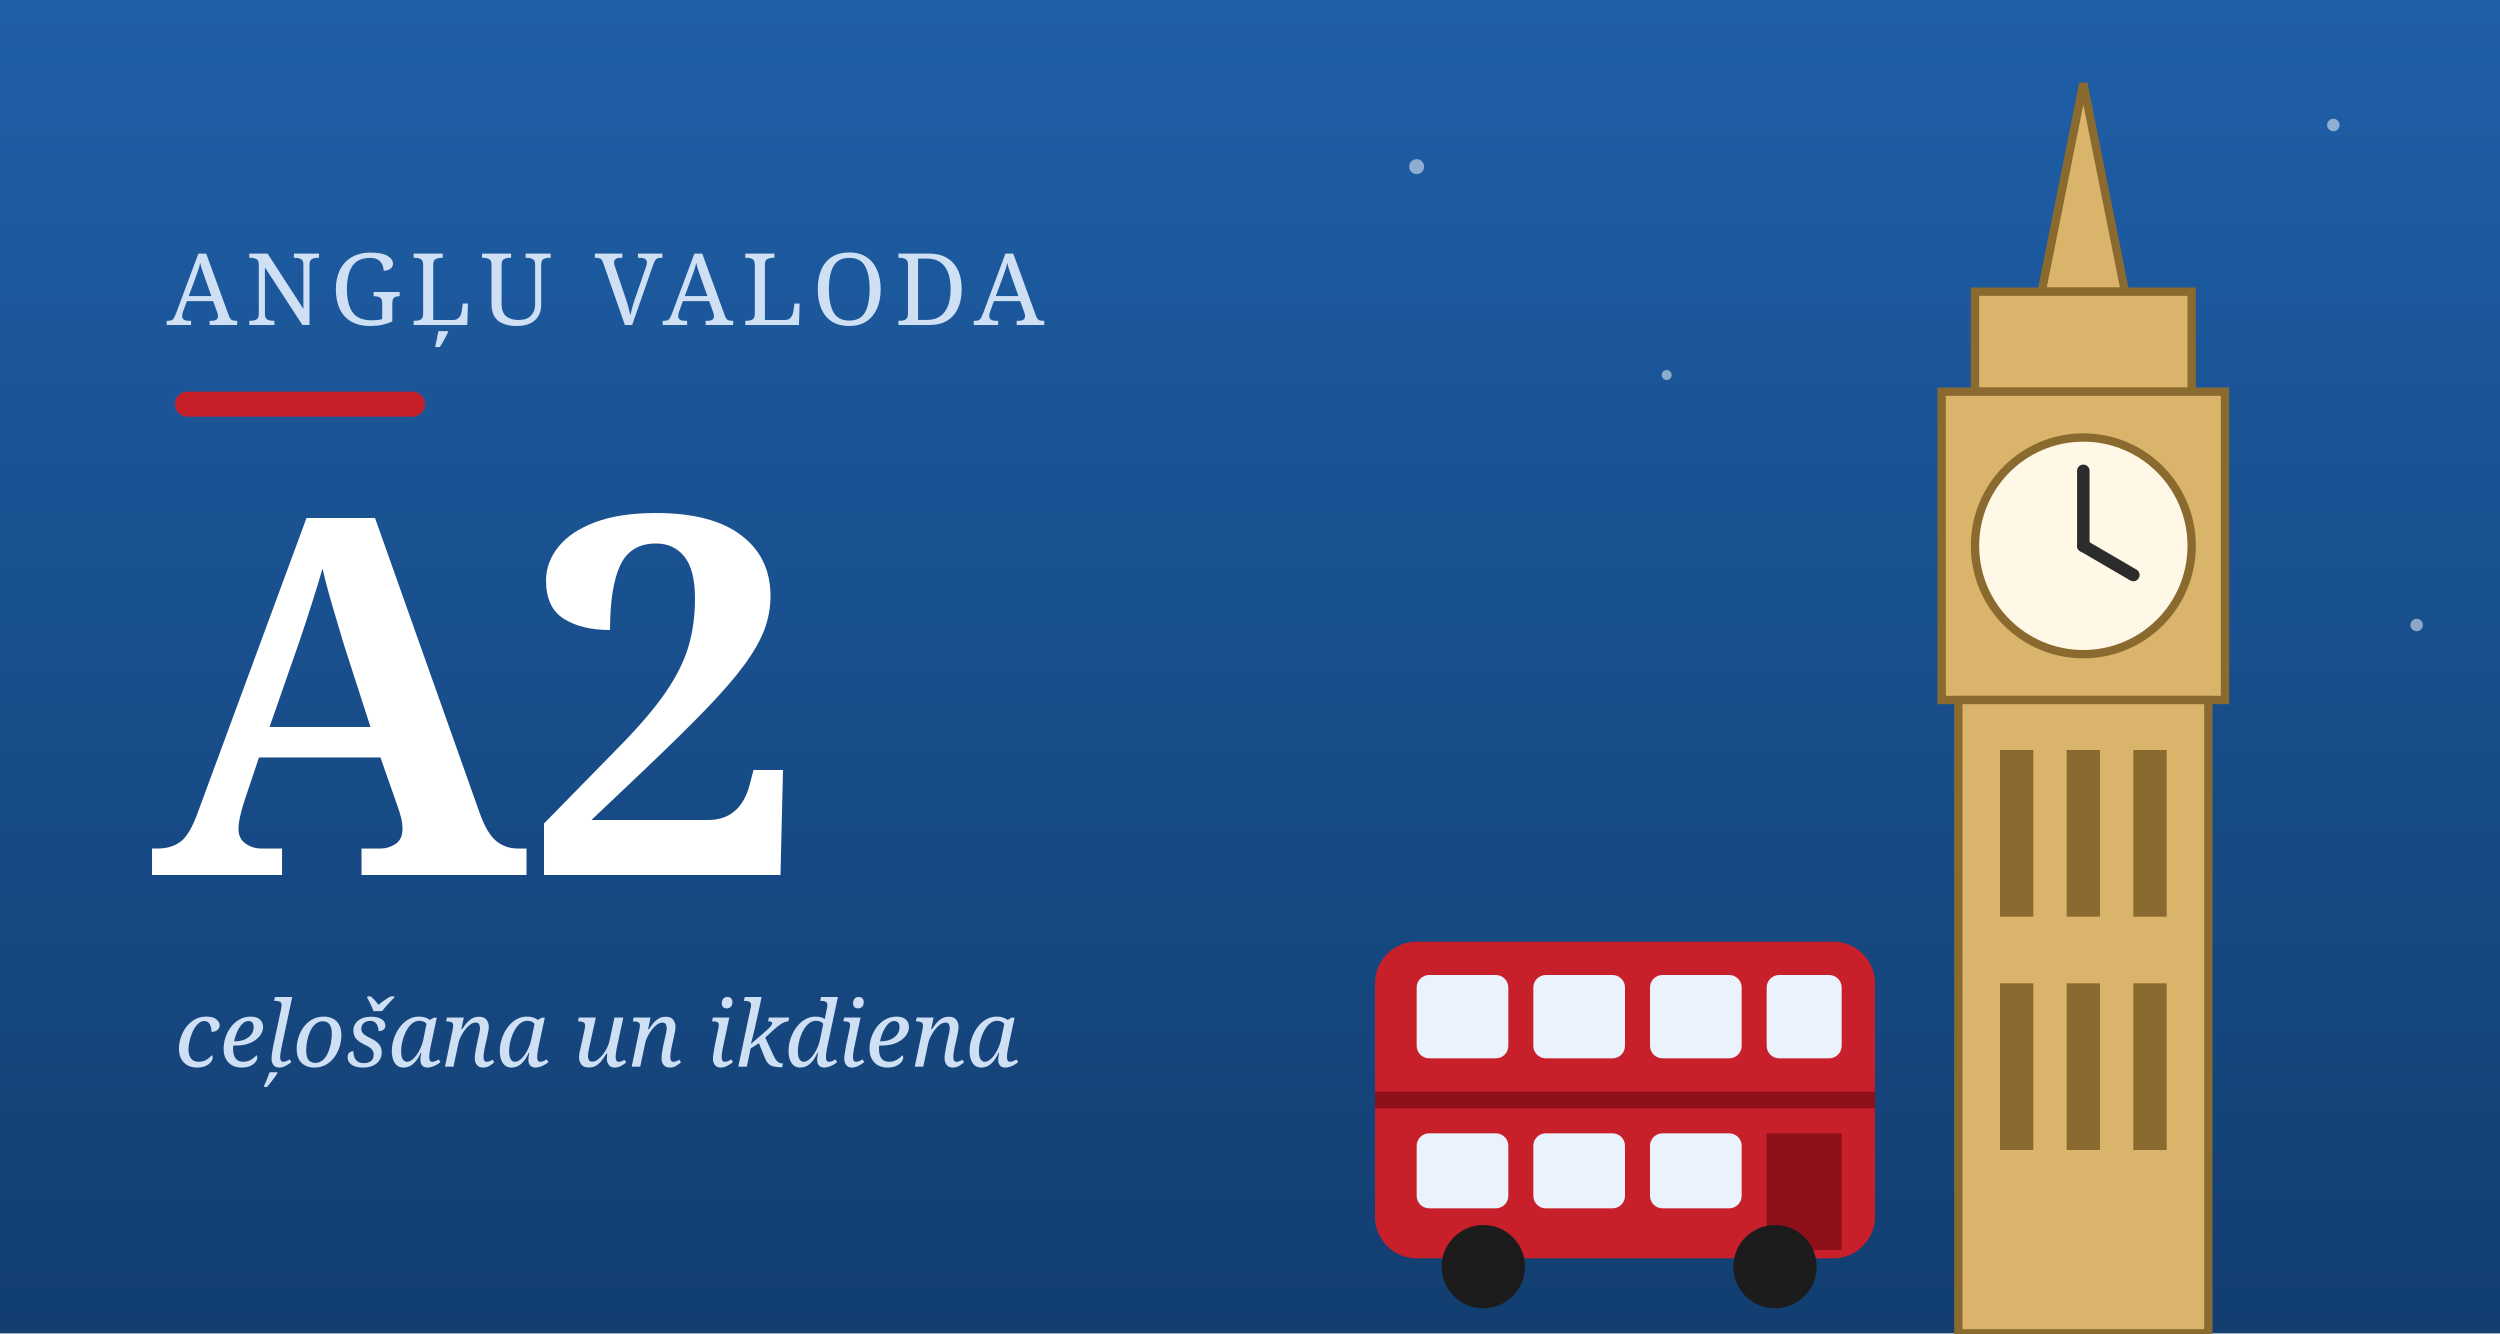
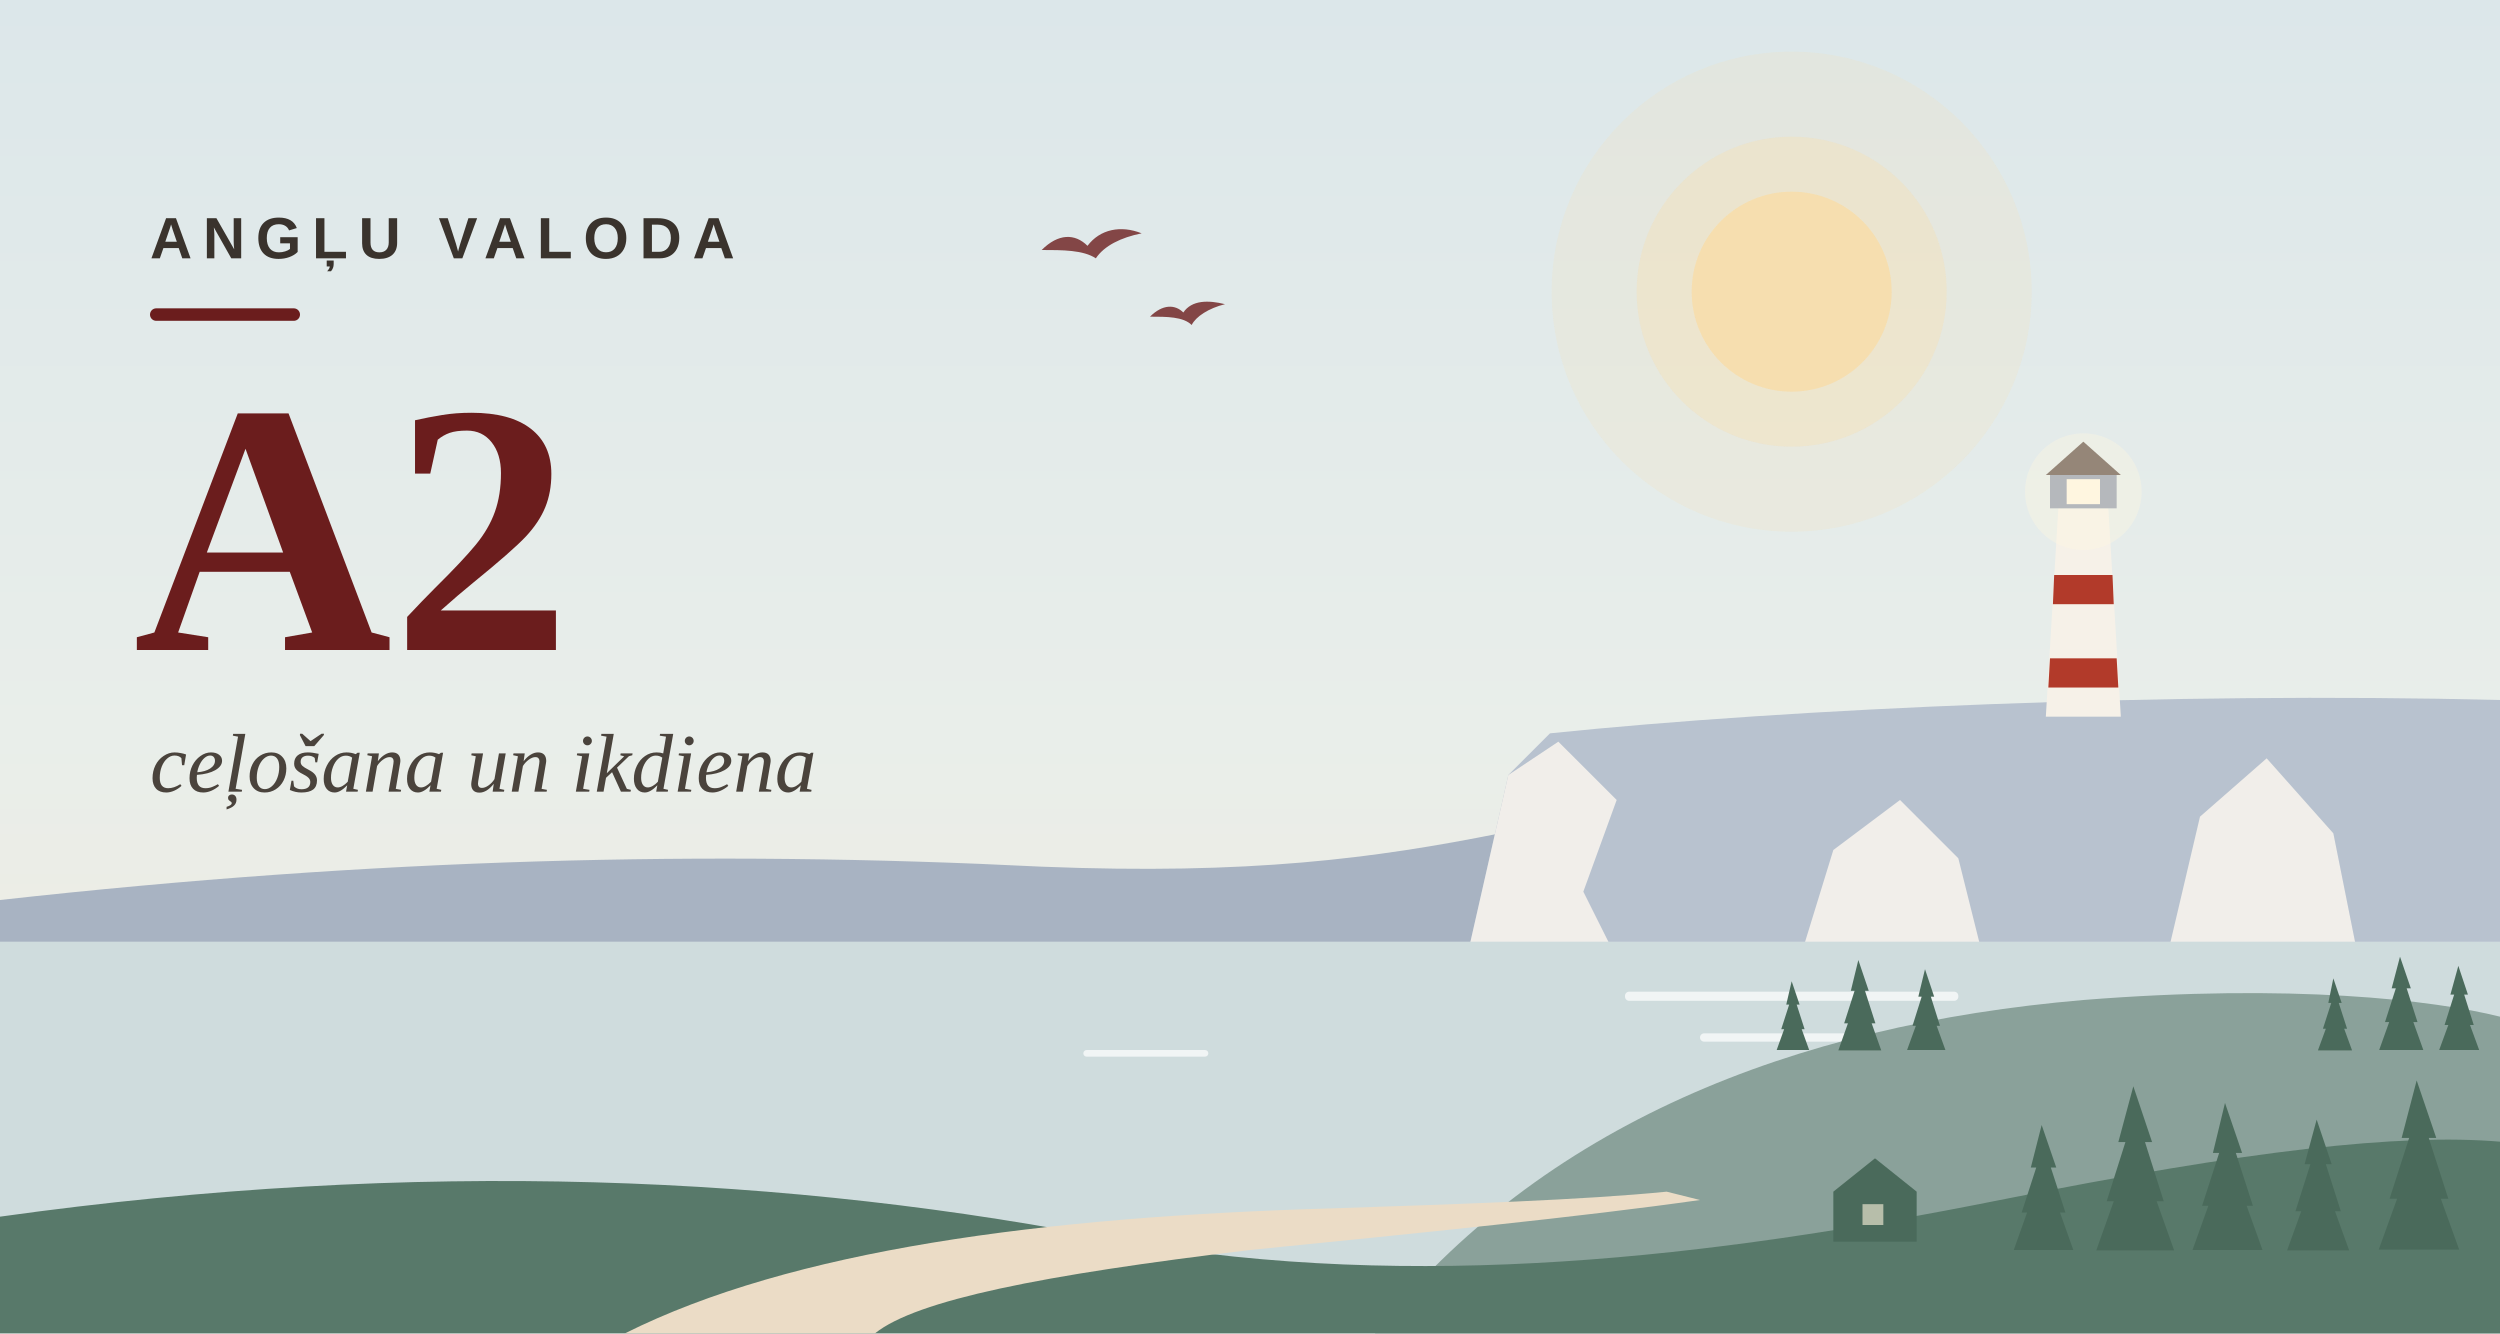
<svg xmlns="http://www.w3.org/2000/svg" viewBox="0 0 600 320" role="img" aria-label="Angļu valoda A2">
  <defs>
-     <linearGradient id="bg" x1="0" y1="0" x2="0" y2="1">
-       <stop offset="0" stop-color="#1F5FA8" />
-       <stop offset="1" stop-color="#123E70" />
+     <linearGradient id="d" x1="0" y1="0" x2="0" y2="1">
+       <stop offset="0" stop-color="#DCE7EA" />
+       <stop offset=".55" stop-color="#E9EEEA" />
+       <stop offset="1" stop-color="#F3EADB" />
    </linearGradient>
  </defs>
-   <rect width="600" height="320" fill="url(#bg)" />
-   <g fill="#FFFFFF" opacity=".5">
-     <circle cx="340" cy="40" r="1.8" />
-     <circle cx="560" cy="30" r="1.5" />
-     <circle cx="400" cy="90" r="1.2" />
-     <circle cx="580" cy="150" r="1.5" />
+   <rect width="600" height="320" fill="url(#d)" />
+   <g opacity="0.9">
+     <circle cx="430" cy="70" r="57.6" fill="#F8DDA8" opacity=".2" />
+     <circle cx="430" cy="70" r="37.2" fill="#F8DDA8" opacity=".35" />
+     <circle cx="430" cy="70" r="24" fill="#F8DDA8" />
  </g>
-   <g transform="translate(500 0)" fill="#D9B46A" stroke="#8A6A2E" stroke-width="2">
-     <path d="M0 20 L-10 70 h20 z" />
-     <rect x="-26" y="70" width="52" height="24" />
-     <rect x="-34" y="94" width="68" height="74" />
-     <rect x="-30" y="168" width="60" height="152" />
-     <g fill="#8A6A2E" stroke="none">
-       <rect x="-20" y="180" width="8" height="40" />
-       <rect x="-4" y="180" width="8" height="40" />
-       <rect x="12" y="180" width="8" height="40" />
-       <rect x="-20" y="236" width="8" height="40" />
-       <rect x="-4" y="236" width="8" height="40" />
-       <rect x="12" y="236" width="8" height="40" />
-     </g>
-     <circle cx="0" cy="131" r="26" fill="#FFF8E6" />
-     <g stroke="#2C2C2C" stroke-width="3" stroke-linecap="round">
-       <line x1="0" y1="131" x2="0" y2="113" />
-       <line x1="0" y1="131" x2="12" y2="138" />
-     </g>
+   <g fill="#6B1D1D" opacity=".8">
+     <path d="M250 60c4-4 8-4 11-1 3-4 8-5 13-3-5 1-9 3-11 6-3-2-8-2-13-2z" />
+     <path d="M276 76c3-3 6-3 8-1 2-3 6-3 10-2-4 1-7 3-8 5-2-2-6-2-10-2z" />
  </g>
-   <g transform="translate(330 226)">
-     <rect x="0" y="0" width="120" height="76" rx="10" fill="#C8202A" />
-     <rect x="0" y="36" width="120" height="4" fill="#8E1018" />
-     <g fill="#EAF2FB">
-       <rect x="10" y="8" width="22" height="20" rx="3" />
-       <rect x="38" y="8" width="22" height="20" rx="3" />
-       <rect x="66" y="8" width="22" height="20" rx="3" />
-       <rect x="94" y="8" width="18" height="20" rx="3" />
-       <rect x="10" y="46" width="22" height="18" rx="3" />
-       <rect x="38" y="46" width="22" height="18" rx="3" />
-       <rect x="66" y="46" width="22" height="18" rx="3" />
-     </g>
-     <rect x="94" y="46" width="18" height="28" fill="#8E1018" />
-     <g fill="#1C1C1C">
-       <circle cx="26" cy="78" r="10" />
-       <circle cx="96" cy="78" r="10" />
-     </g>
+   <path d="M0 216 C90 206 170 204 250 208 C300 210 330 206 360 200 L600 200 L600 230 L0 230Z" fill="#A8B3C2" />
+   <path d="M352 230 L362 186 L372 176 C430 170 520 166 600 168 L600 230Z" fill="#B8C2CF" />
+   <path d="M352 230 L362 186 L374 178 L388 192 L380 214 L388 230Z M432 230 L440 204 L456 192 L470 206 L476 230Z M520 230 L528 196 L544 182 L560 200 L566 230Z" fill="#F1EEEA" />
+   <g>
+     <path d="M491 172l3-50h12l3 50z" fill="#F6F1E8" />
+     <path d="M492 158h16l.4 7h-16.8zM493 138h14l.3 7h-14.6z" fill="#B23A2A" />
+     <rect x="492" y="114" width="16" height="8" fill="#8D96A9" />
+     <rect x="496" y="115" width="8" height="6" fill="#FFF6E0" />
+     <path d="M491 114l9-8 9 8z" fill="#5C4A40" />
+     <circle cx="500" cy="118" r="14" fill="#FFF6E0" opacity=".35" />
  </g>
-   <text x="40" y="78" font-family="Georgia, serif" font-size="24" fill="#CFE0F5" letter-spacing="2">ANGĻU VALODA</text>
-   <rect x="42" y="94" width="60" height="6" rx="3" fill="#C8202A" />
-   <text x="36" y="210" font-family="Georgia, serif" font-size="120" font-weight="700" fill="#FFFFFF">A2</text>
-   <text x="42" y="256" font-family="Georgia, serif" font-size="22" font-style="italic" fill="#CFE0F5">ceļošana un ikdiena</text>
+   <rect x="0" y="226" width="600" height="94" fill="#CFDCDD" />
+   <g fill="#FFFFFF" opacity=".7">
+     <rect x="390" y="238" width="80" height="2.2" rx="1" />
+     <rect x="408" y="248" width="44" height="2" rx="1" />
+     <rect x="260" y="252" width="30" height="1.6" rx=".8" />
+   </g>
+   <path d="M330 320 C370 270 430 246 500 240 C550 236 584 240 600 244 L600 320Z" fill="#8AA19A" />
+   <g fill="#4A6A5B">
+     <path d="M430 235.5l1.9 5.6h-0.7l1.9 5.9h-0.7l1.8 5.0h-7.8l1.8-5.0h-0.7l1.9-5.9h-0.7z" />
+     <path d="M446 230.4l2.5 7.4h-0.9l2.5 7.8h-0.9l2.3 6.5h-10.3l2.3-6.5h-0.9l2.5-7.8h-0.9z" />
+     <path d="M462 232.6l2.2 6.6h-0.8l2.2 7.0h-0.8l2.1 5.8h-9.2l2.1-5.8h-0.8l2.2-7.0h-0.8z" />
+     <path d="M560 234.8l2.0 5.9h-0.7l2.0 6.2h-0.7l1.9 5.2h-8.2l1.9-5.2h-0.7l2.0-6.2h-0.7z" />
+     <path d="M576 229.6l2.6 7.6h-1.0l2.6 8.1h-1.0l2.4 6.7h-10.6l2.4-6.7h-1.0l2.6-8.1h-1.0z" />
+     <path d="M590 231.8l2.3 6.9h-0.9l2.3 7.3h-0.9l2.2 6.0h-9.6l2.2-6.0h-0.9l2.3-7.3h-0.9z" />
+   </g>
+   <path d="M0 292 C100 278 190 282 270 298 C340 310 410 302 480 288 C540 276 576 272 600 274 L600 320 L0 320Z" fill="#58796A" />
+   <path d="M150 320 C190 300 250 292 320 290 C350 289 380 288 400 286 L408 288 C380 292 340 296 300 300 C250 306 220 312 210 320Z" fill="#EBDCC6" />
+   <g fill="#4A6A5B">
+     <path d="M490 270.0l3.5 10.2h-1.3l3.5 10.8h-1.3l3.2 9.0h-14.3l3.2-9.0h-1.3l3.5-10.8h-1.3z" />
+     <path d="M512 260.7l4.5 13.4h-1.7l4.5 14.2h-1.7l4.2 11.8h-18.7l4.2-11.8h-1.7l4.5-14.2h-1.7z" />
+     <path d="M534 264.7l4.1 12.0h-1.5l4.1 12.7h-1.5l3.8 10.6h-16.8l3.8-10.6h-1.5l4.1-12.7h-1.5z" />
+     <path d="M556 268.7l3.6 10.7h-1.4l3.6 11.3h-1.4l3.4 9.4h-14.9l3.4-9.4h-1.4l3.6-11.3h-1.4z" />
+     <path d="M580 259.3l4.7 13.8h-1.8l4.7 14.6h-1.8l4.4 12.2h-19.3l4.4-12.2h-1.8l4.7-14.6h-1.8z" />
+   </g>
+   <path d="M440 298v-12l10-8 10 8v12z" fill="#4A6A5B" />
+   <rect x="447" y="289" width="5" height="5" fill="#FFF6E0" opacity=".6" />
+   <g font-family="'Source Sans 3', 'Segoe UI', Arial, sans-serif" font-weight="700" font-size="14" letter-spacing="2.6" fill="#3A332D">
+     <text x="36" y="62">ANGĻU VALODA</text>
+   </g>
+   <rect x="36" y="74" width="36" height="3" rx="1.5" fill="#6B1D1D" />
+   <text x="32" y="156" font-family="Lora, Georgia, 'Times New Roman', serif" font-weight="600" font-size="86" fill="#6B1D1D">A2</text>
+   <text x="36" y="190" font-family="Lora, Georgia, 'Times New Roman', serif" font-style="italic" font-size="20" fill="#4A433C">ceļošana un ikdiena</text>
</svg>
